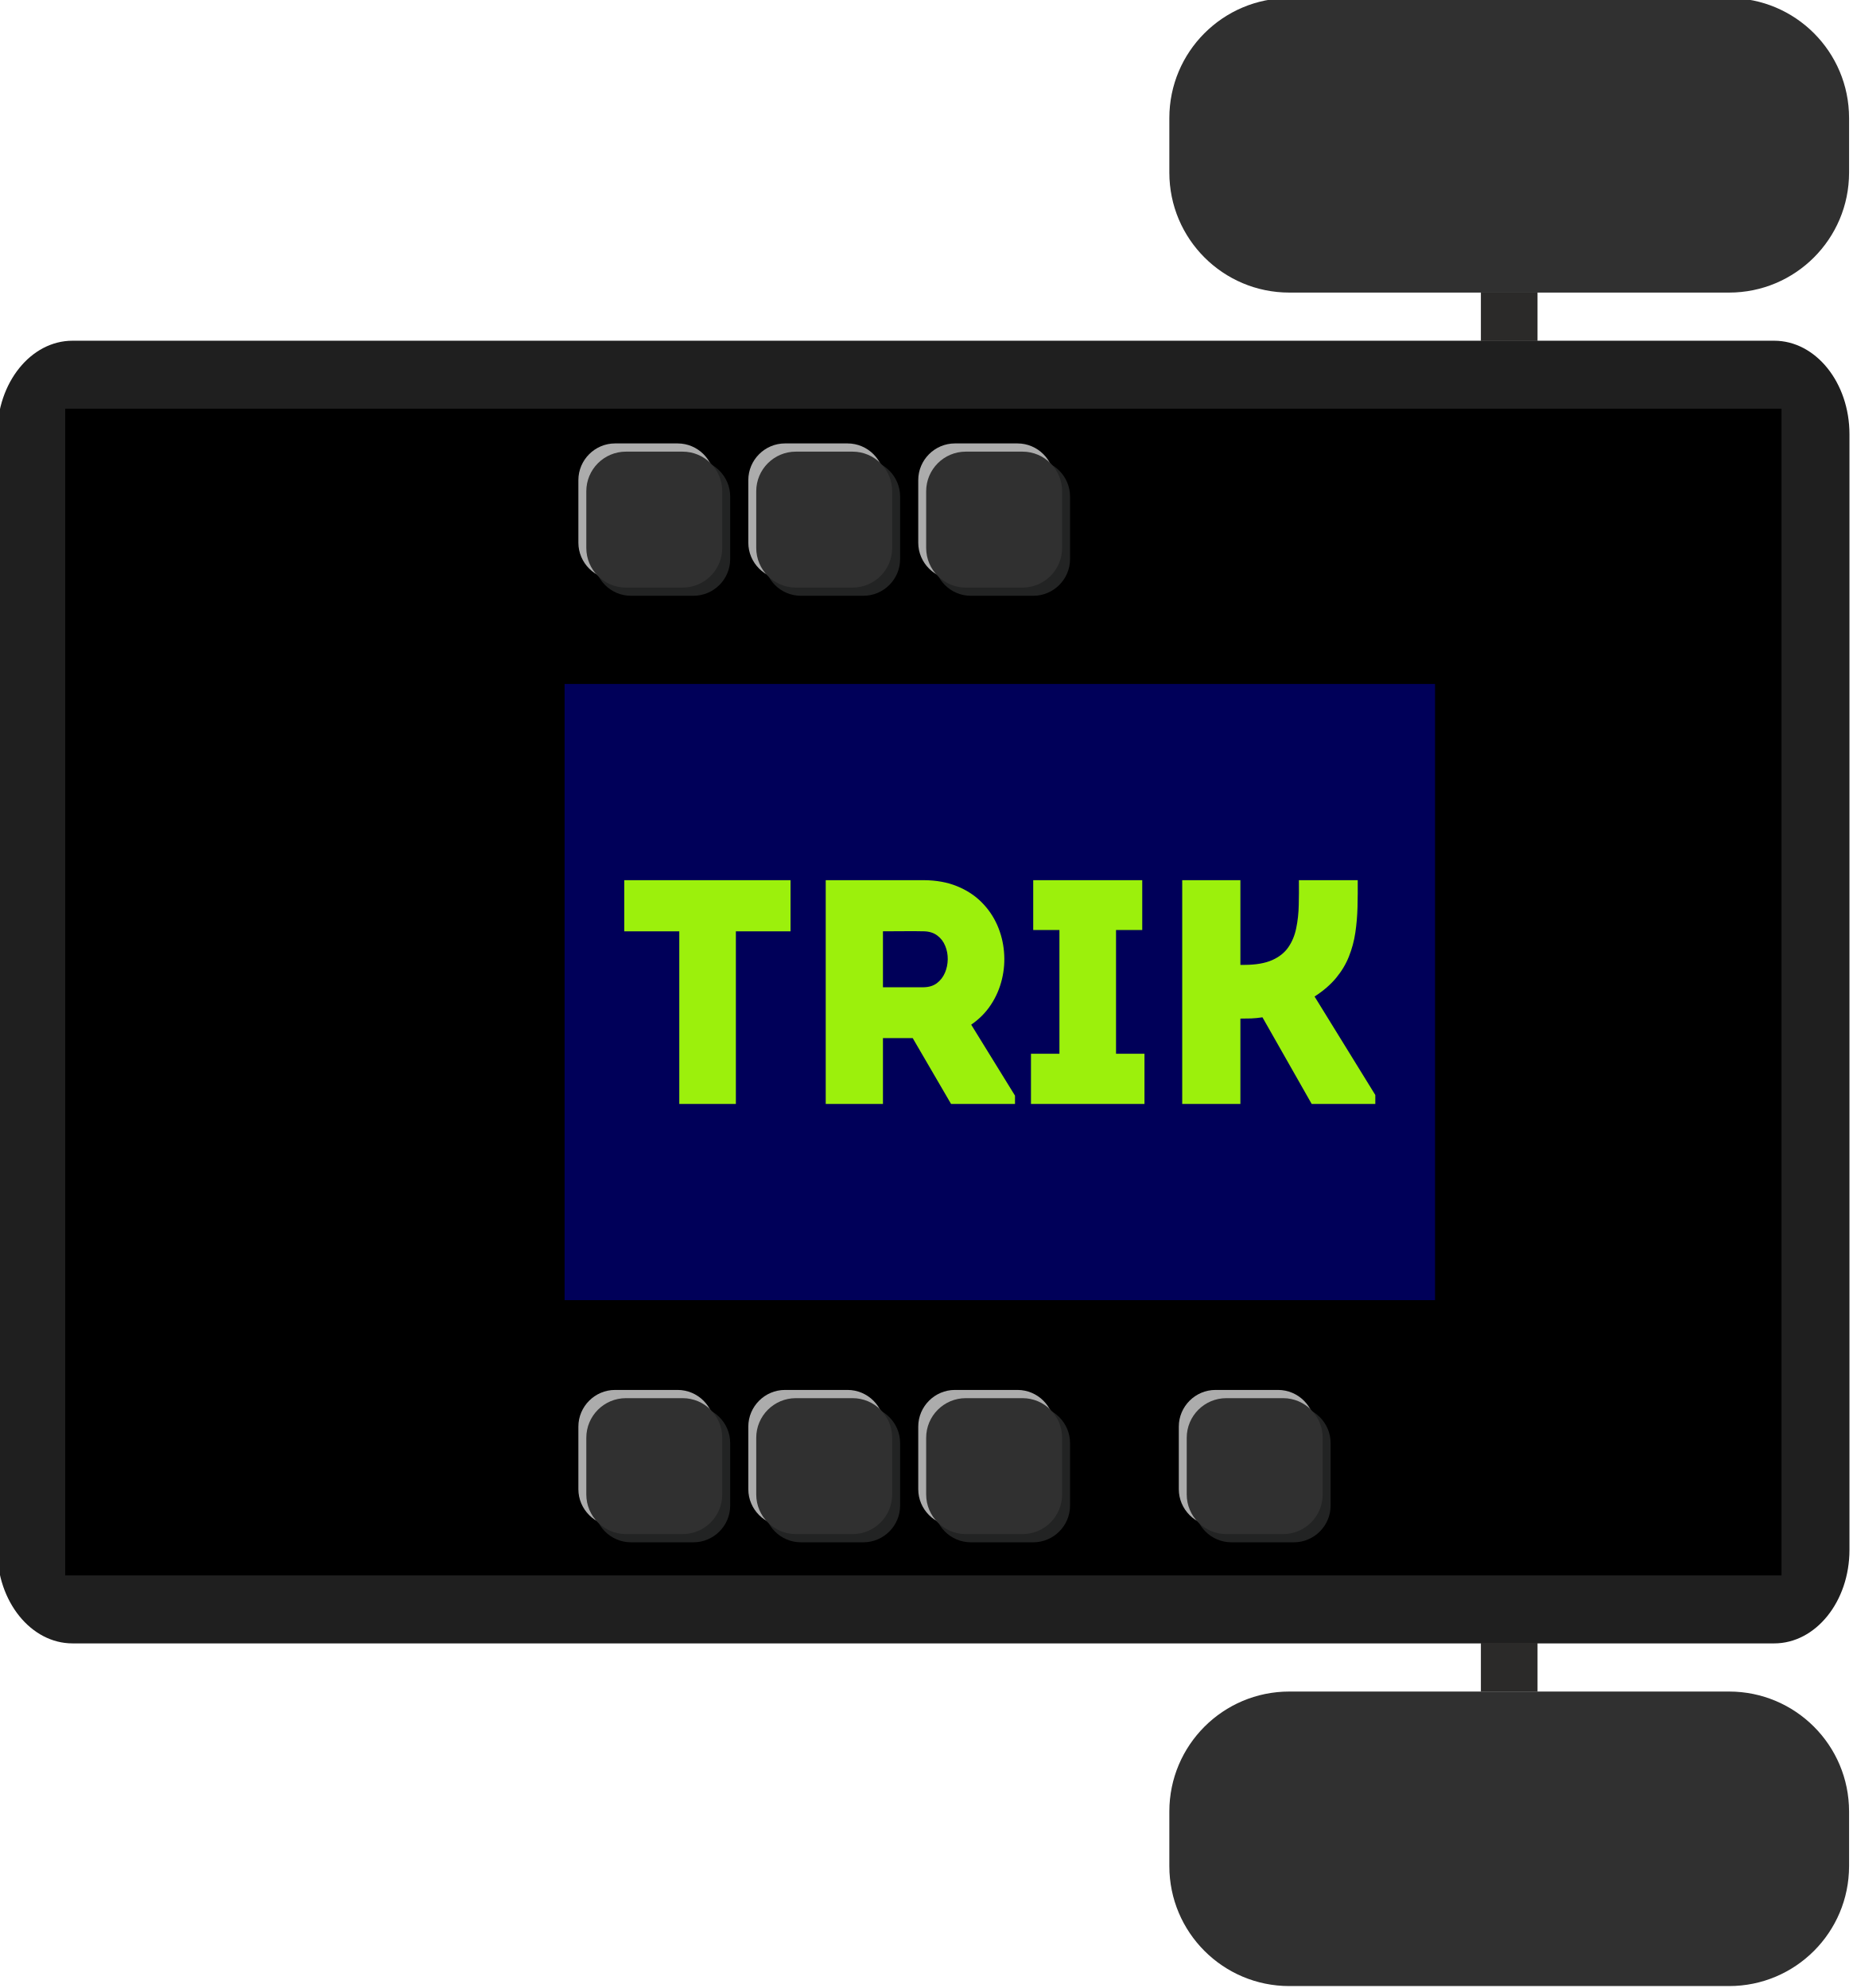
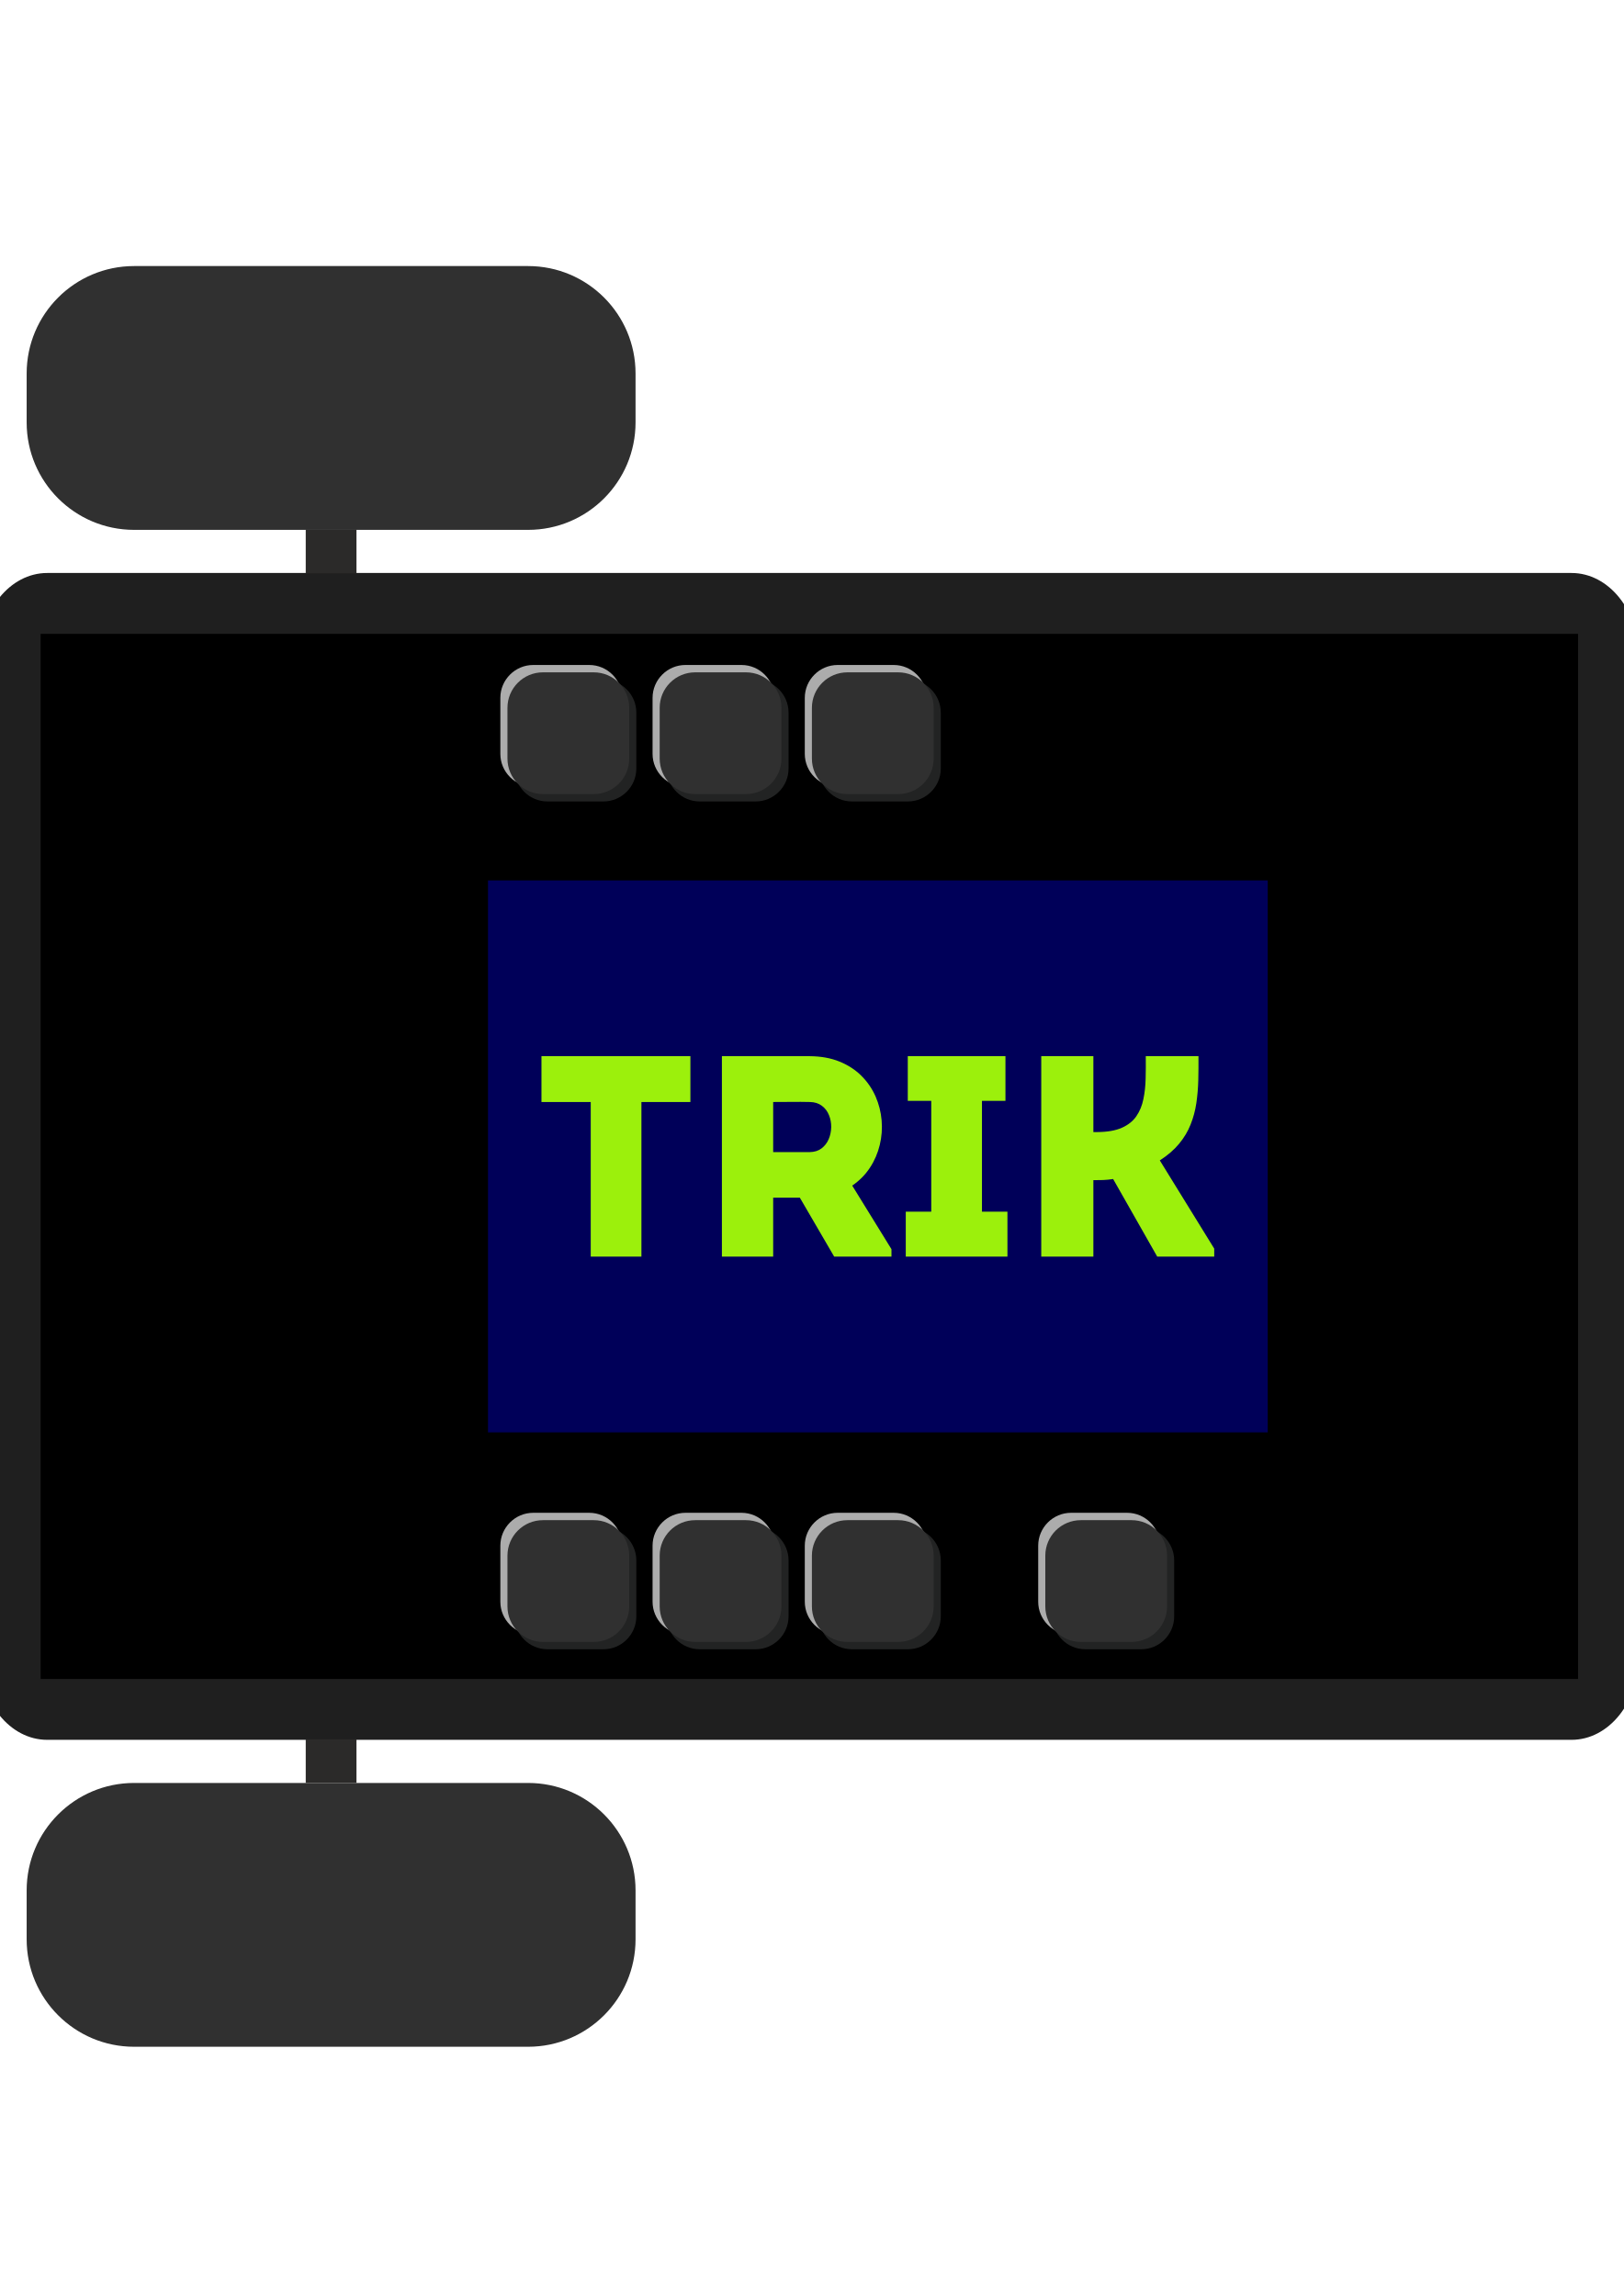
- <svg xmlns="http://www.w3.org/2000/svg" xml:space="preserve" width="163.5mm" height="175.5mm" style="shape-rendering:geometricPrecision; text-rendering:geometricPrecision; image-rendering:optimizeQuality; fill-rule:evenodd; clip-rule:evenodd" viewBox="0 0 163.5 175.5">
+ <svg xmlns="http://www.w3.org/2000/svg" xml:space="preserve" width="210mm" height="297mm" style="shape-rendering:geometricPrecision; text-rendering:geometricPrecision; image-rendering:optimizeQuality; fill-rule:evenodd; clip-rule:evenodd" viewBox="25 60 160 175">
  <defs>
    <style type="text/css">
   
-     .fil7 {fill:#2B2A29}
    .fil1 {fill:black}
    .fil2 {fill:#000059}
    .fil0 {fill:#1F1F1F}
    .fil4 {fill:#222323}
+     .fil7 {fill:#2B2A29}
    .fil6 {fill:#303030}
    .fil5 {fill:#ACACAC}
    .fil3 {fill:#9CF00C;fill-rule:nonzero}
   
  </style>
  </defs>
  <g id="Layer_x0020_1">
-     <rect class="fil0" transform="matrix(4.36318E-014 1.65139 -1.3295 3.5083E-014 163.254 30.0788)" width="69.638" height="122.979" rx="5" ry="5" />
-     <rect class="fil1" transform="matrix(3.91909E-014 1.47907 -1.23192 3.26406E-014 157.254 36.0787)" width="69.638" height="122.979" />
-     <rect class="fil2" transform="matrix(2.64788E-014 1 -1 2.64788E-014 126.672 60.3795)" width="54.398" height="76.835" />
-     <path class="fil3" d="M59.961 82.216l0 15.24c1.665,0 3.33,0 4.995,0l0 -15.24 4.826 0c0,-0.762 0,-1.519 0,-2.267 0,-0.753 0,-1.5 0,-2.248l-14.676 0c0,0.748 0,1.496 0,2.248 0,0.748 0,1.505 0,2.267l4.854 0zm25.767 8.241c0.715,-0.489 1.298,-1.082 1.75,-1.773 0.452,-0.687 0.771,-1.435 0.964,-2.234 0.193,-0.795 0.254,-1.609 0.183,-2.427 -0.07,-0.818 -0.268,-1.604 -0.597,-2.357 -0.334,-0.753 -0.79,-1.425 -1.383,-2.018 -0.588,-0.593 -1.308,-1.063 -2.159,-1.411 -0.847,-0.348 -1.825,-0.527 -2.935,-0.536 -1.444,0 -2.888,0 -4.341,0 -1.454,0 -2.893,0 -4.323,0 0,3.302 0,6.599 0,9.887 0,3.293 0,6.58 0,9.868 0.823,0 1.656,0 2.507,0 0.847,0 1.698,0 2.545,0l0 -5.814 2.625 0 3.387 5.814 5.644 0 0 -0.734 -3.866 -6.265zm-4.177 -3.302l-3.612 0c0,-0.795 0,-1.618 0,-2.46 0,-0.842 0,-1.67 0,-2.479 0.593,-0.005 1.195,-0.005 1.806,-0.009 0.607,-0.009 1.209,-0.005 1.806,0.009 0.48,0.009 0.875,0.136 1.19,0.376 0.315,0.235 0.546,0.541 0.696,0.917 0.155,0.372 0.226,0.767 0.221,1.185 -0.009,0.419 -0.089,0.814 -0.249,1.185 -0.16,0.372 -0.395,0.677 -0.706,0.912 -0.31,0.235 -0.696,0.353 -1.152,0.362zm16.962 5.87l0 -10.922 2.314 0 0 -4.403 -9.624 0 0 4.403 2.314 0 0 10.922 -2.512 0 0 4.431 10.019 0 0 -4.431 -2.512 0zm10.978 4.431l0 -7.535c0.325,0 0.644,-0.005 0.964,-0.014 0.32,-0.014 0.644,-0.047 0.983,-0.099l4.346 7.648 5.616 0 0 -0.79 -5.362 -8.693c0.781,-0.503 1.416,-1.054 1.905,-1.646 0.489,-0.593 0.866,-1.223 1.129,-1.891 0.268,-0.673 0.456,-1.369 0.564,-2.098 0.108,-0.734 0.174,-1.486 0.193,-2.263 0.019,-0.776 0.024,-1.566 0.019,-2.375 -0.875,0 -1.745,0 -2.606,0 -0.865,0 -1.726,0 -2.587,0 0.009,0.743 0.005,1.477 -0.014,2.197 -0.014,0.72 -0.089,1.397 -0.221,2.032 -0.127,0.635 -0.357,1.195 -0.691,1.684 -0.329,0.484 -0.809,0.866 -1.43,1.143 -0.625,0.278 -1.439,0.419 -2.441,0.423l-0.367 0 0 -7.479c-0.875,0 -1.736,0 -2.587,0 -0.856,0 -1.703,0 -2.549,0l0 19.756c0.847,0 1.693,0 2.549,0 0.851,0 1.712,0 2.587,0z" />
+     <path class="fil0" d="M186.504 99.086l0 98.486c0,4.56 -2.977,8.257 -6.647,8.257l-150.206 -0c-3.671,0 -6.647,-3.697 -6.647,-8.257l-0 -98.486c0,-4.559 2.977,-8.257 6.648,-8.257l150.205 -0c3.671,0 6.647,3.698 6.647,8.257z" />
+     <rect class="fil1" transform="matrix(2.64845E-014 1 -1 2.64845E-014 180.504 96.8287)" width="103" height="151.5" />
+     <rect class="fil2" transform="matrix(2.64788E-014 1 -1 2.64788E-014 149.922 121.129)" width="54.398" height="76.835" />
+     <path class="fil3" d="M83.211 142.966l0 15.24c1.665,0 3.33,0 4.995,0l0 -15.24 4.826 0c0,-0.762 0,-1.519 0,-2.267 0,-0.753 0,-1.5 0,-2.248l-14.676 0c0,0.748 0,1.496 0,2.248 0,0.748 0,1.505 0,2.267l4.854 0zm25.767 8.241c0.715,-0.489 1.298,-1.082 1.75,-1.773 0.452,-0.687 0.771,-1.435 0.964,-2.234 0.193,-0.795 0.254,-1.609 0.183,-2.427 -0.07,-0.818 -0.268,-1.604 -0.597,-2.357 -0.334,-0.753 -0.79,-1.425 -1.383,-2.018 -0.588,-0.593 -1.308,-1.063 -2.159,-1.411 -0.847,-0.348 -1.825,-0.527 -2.935,-0.536 -1.444,0 -2.888,0 -4.341,0 -1.454,0 -2.893,0 -4.323,0 0,3.302 0,6.599 0,9.887 0,3.293 0,6.58 0,9.868 0.823,0 1.656,0 2.507,0 0.847,0 1.698,0 2.545,0l0 -5.814 2.625 0 3.387 5.814 5.644 0 0 -0.734 -3.866 -6.265zm-4.177 -3.302l-3.612 0c0,-0.795 0,-1.618 0,-2.46 0,-0.842 0,-1.67 0,-2.479 0.593,-0.005 1.195,-0.005 1.806,-0.009 0.607,-0.009 1.209,-0.005 1.806,0.009 0.48,0.009 0.875,0.136 1.19,0.376 0.315,0.235 0.546,0.541 0.696,0.917 0.155,0.372 0.226,0.767 0.221,1.185 -0.009,0.419 -0.089,0.814 -0.249,1.185 -0.16,0.372 -0.395,0.677 -0.706,0.912 -0.31,0.235 -0.696,0.353 -1.152,0.362zm16.962 5.87l0 -10.922 2.314 0 0 -4.403 -9.624 0 0 4.403 2.314 0 0 10.922 -2.512 0 0 4.431 10.019 0 0 -4.431 -2.512 0zm10.978 4.431l0 -7.535c0.325,0 0.644,-0.005 0.964,-0.014 0.32,-0.014 0.644,-0.047 0.983,-0.099l4.346 7.648 5.616 0 0 -0.79 -5.362 -8.693c0.781,-0.503 1.416,-1.054 1.905,-1.646 0.489,-0.593 0.866,-1.223 1.129,-1.891 0.268,-0.673 0.456,-1.369 0.564,-2.098 0.108,-0.734 0.174,-1.486 0.193,-2.263 0.019,-0.776 0.024,-1.566 0.019,-2.375 -0.875,0 -1.745,0 -2.606,0 -0.865,0 -1.726,0 -2.587,0 0.009,0.743 0.005,1.477 -0.014,2.197 -0.014,0.72 -0.089,1.397 -0.221,2.032 -0.127,0.635 -0.357,1.195 -0.691,1.684 -0.329,0.484 -0.809,0.866 -1.43,1.143 -0.625,0.278 -1.439,0.419 -2.441,0.423l-0.367 0 0 -7.479c-0.875,0 -1.736,0 -2.587,0 -0.856,0 -1.703,0 -2.549,0l0 19.756c0.847,0 1.693,0 2.549,0 0.851,0 1.712,0 2.587,0z" />
    <g id="_395079184">
-       <path id="_248793704" class="fil4" d="M94.454 43.835l0 5.521c0,1.782 -1.458,3.239 -3.24,3.239l-5.521 0c-1.782,0 -3.239,-1.458 -3.239,-3.239l0 -5.521c0,-1.782 1.458,-3.24 3.239,-3.24l5.521 0c1.782,0 3.24,1.458 3.24,3.24z" />
-       <path id="_248793464" class="fil5" d="M93.054 42.385l0 5.521c0,1.782 -1.458,3.239 -3.24,3.239l-5.521 0c-1.782,0 -3.239,-1.458 -3.239,-3.239l0 -5.521c0,-1.782 1.458,-3.24 3.239,-3.24l5.521 0c1.782,0 3.24,1.458 3.24,3.24z" />
+       <path id="_248793704" class="fil4" d="M117.704 104.585l0 5.521c0,1.782 -1.458,3.239 -3.24,3.239l-5.521 0c-1.782,0 -3.239,-1.458 -3.239,-3.239l0 -5.521c0,-1.782 1.458,-3.24 3.239,-3.24l5.521 0c1.782,0 3.24,1.458 3.24,3.24z">
+     </path>
+       <path id="_248793464" class="fil5" d="M116.304 103.135l0 5.521c0,1.782 -1.458,3.239 -3.24,3.239l-5.521 0c-1.782,0 -3.239,-1.458 -3.239,-3.239l0 -5.521c0,-1.782 1.458,-3.24 3.239,-3.24l5.521 0c1.782,0 3.24,1.458 3.24,3.24z">
+     </path>
    </g>
-     <rect class="fil6" transform="matrix(2.85327E-014 1.07986 -1.07986 2.85327E-014 93.754 39.8707)" width="11.113" height="11.113" rx="3.24" ry="3.24" />
+     <path class="fil6" d="M117.004 104.119l0 5.003c0,1.932 -1.567,3.498 -3.498,3.498l-5.003 -0c-1.932,0 -3.498,-1.566 -3.498,-3.498l0 -5.003c-0,-1.932 1.567,-3.498 3.498,-3.498l5.003 -0c1.932,0 3.498,1.567 3.498,3.498z" />
    <g id="_395078896">
-       <path id="_248794832" class="fil4" d="M94.454 127.393l0 5.521c0,1.782 -1.458,3.239 -3.24,3.239l-5.521 0c-1.782,0 -3.239,-1.458 -3.239,-3.239l0 -5.521c0,-1.782 1.458,-3.24 3.239,-3.24l5.521 0c1.782,0 3.24,1.458 3.24,3.24z" />
-       <path id="_248795072" class="fil5" d="M93.054 125.943l0 5.521c0,1.782 -1.458,3.239 -3.24,3.239l-5.521 0c-1.782,0 -3.239,-1.458 -3.239,-3.239l0 -5.521c0,-1.782 1.458,-3.24 3.239,-3.24l5.521 0c1.782,0 3.24,1.458 3.24,3.24z" />
+       <path id="_248794832" class="fil4" d="M117.704 188.143l0 5.521c0,1.782 -1.458,3.239 -3.24,3.239l-5.521 0c-1.782,0 -3.239,-1.458 -3.239,-3.239l0 -5.521c0,-1.782 1.458,-3.24 3.239,-3.24l5.521 0c1.782,0 3.24,1.458 3.24,3.24z">
+     </path>
+       <path id="_248795072" class="fil5" d="M116.304 186.693l0 5.521c0,1.782 -1.458,3.239 -3.24,3.239l-5.521 0c-1.782,0 -3.239,-1.458 -3.239,-3.239l0 -5.521c0,-1.782 1.458,-3.24 3.239,-3.24l5.521 0c1.782,0 3.24,1.458 3.24,3.24z">
+     </path>
    </g>
-     <rect class="fil6" transform="matrix(2.85327E-014 1.07986 -1.07986 2.85327E-014 93.754 123.429)" width="11.113" height="11.113" rx="3.24" ry="3.24" />
+     <path class="fil6" d="M117.004 187.677l0 5.003c0,1.932 -1.567,3.498 -3.498,3.498l-5.003 -0c-1.932,0 -3.498,-1.567 -3.498,-3.498l0 -5.003c-0,-1.932 1.567,-3.498 3.498,-3.498l5.003 -0c1.932,0 3.498,1.567 3.498,3.498z" />
    <g id="_395078608">
-       <path id="_248794520" class="fil4" d="M79.454 127.393l0 5.521c0,1.782 -1.458,3.239 -3.24,3.239l-5.521 0c-1.782,0 -3.239,-1.458 -3.239,-3.239l0 -5.521c0,-1.782 1.458,-3.24 3.239,-3.24l5.521 0c1.782,0 3.24,1.458 3.24,3.24z" />
-       <path id="_248794760" class="fil5" d="M78.054 125.943l0 5.521c0,1.782 -1.458,3.239 -3.24,3.239l-5.521 0c-1.782,0 -3.239,-1.458 -3.239,-3.239l0 -5.521c0,-1.782 1.458,-3.24 3.239,-3.24l5.521 0c1.782,0 3.24,1.458 3.24,3.24z" />
+       <path id="_248794520" class="fil4" d="M102.704 188.143l0 5.521c0,1.782 -1.458,3.239 -3.24,3.239l-5.521 0c-1.782,0 -3.239,-1.458 -3.239,-3.239l0 -5.521c0,-1.782 1.458,-3.24 3.239,-3.24l5.521 0c1.782,0 3.24,1.458 3.24,3.24z">
+     </path>
+       <path id="_248794760" class="fil5" d="M101.304 186.693l0 5.521c0,1.782 -1.458,3.239 -3.24,3.239l-5.521 0c-1.782,0 -3.239,-1.458 -3.239,-3.239l0 -5.521c0,-1.782 1.458,-3.24 3.239,-3.24l5.521 0c1.782,0 3.24,1.458 3.24,3.24z">
+     </path>
    </g>
-     <rect class="fil6" transform="matrix(2.85327E-014 1.07986 -1.07986 2.85327E-014 78.754 123.429)" width="11.113" height="11.113" rx="3.24" ry="3.24" />
+     <path class="fil6" d="M102.004 187.677l0 5.003c0,1.932 -1.567,3.498 -3.498,3.498l-5.003 -0c-1.932,0 -3.498,-1.567 -3.498,-3.498l0 -5.003c0,-1.932 1.567,-3.498 3.498,-3.498l5.003 -0c1.932,0 3.498,1.567 3.498,3.498z" />
    <g id="_395078320">
-       <path id="_248794208" class="fil4" d="M64.454 127.393l0 5.521c0,1.782 -1.458,3.239 -3.24,3.239l-5.521 0c-1.782,0 -3.239,-1.458 -3.239,-3.239l0 -5.521c0,-1.782 1.458,-3.24 3.239,-3.24l5.521 0c1.782,0 3.24,1.458 3.24,3.24z" />
-       <path id="_248794448" class="fil5" d="M63.054 125.943l0 5.521c0,1.782 -1.458,3.239 -3.24,3.239l-5.521 0c-1.782,0 -3.239,-1.458 -3.239,-3.239l0 -5.521c0,-1.782 1.458,-3.24 3.239,-3.24l5.521 0c1.782,0 3.24,1.458 3.24,3.24z" />
+       <path id="_248794208" class="fil4" d="M87.704 188.143l0 5.521c0,1.782 -1.458,3.239 -3.24,3.239l-5.521 0c-1.782,0 -3.239,-1.458 -3.239,-3.239l0 -5.521c0,-1.782 1.458,-3.24 3.239,-3.24l5.521 0c1.782,0 3.24,1.458 3.24,3.24z">
+     </path>
+       <path id="_248794448" class="fil5" d="M86.304 186.693l0 5.521c0,1.782 -1.458,3.239 -3.24,3.239l-5.521 0c-1.782,0 -3.239,-1.458 -3.239,-3.239l0 -5.521c0,-1.782 1.458,-3.24 3.239,-3.24l5.521 0c1.782,0 3.24,1.458 3.24,3.24z">
+     </path>
    </g>
-     <rect class="fil6" transform="matrix(2.85327E-014 1.07986 -1.07986 2.85327E-014 63.754 123.429)" width="11.113" height="11.113" rx="3.24" ry="3.24" />
+     <path class="fil6" d="M87.004 187.677l0 5.003c0,1.932 -1.567,3.498 -3.498,3.498l-5.003 -0c-1.932,0 -3.498,-1.567 -3.498,-3.498l0 -5.003c0,-1.932 1.567,-3.498 3.498,-3.498l5.003 -0c1.932,0 3.498,1.567 3.498,3.498z" />
    <g id="_395078032">
-       <path id="_248795144" class="fil4" d="M117.454 127.393l0 5.521c0,1.782 -1.458,3.239 -3.24,3.239l-5.521 0c-1.782,0 -3.239,-1.458 -3.239,-3.239l0 -5.521c0,-1.782 1.458,-3.24 3.239,-3.24l5.521 0c1.782,0 3.24,1.458 3.24,3.24z" />
-       <path id="_248795384" class="fil5" d="M116.054 125.943l0 5.521c0,1.782 -1.458,3.239 -3.24,3.239l-5.521 0c-1.782,0 -3.239,-1.458 -3.239,-3.239l0 -5.521c0,-1.782 1.458,-3.24 3.239,-3.24l5.521 0c1.782,0 3.24,1.458 3.24,3.24z" />
+       <path id="_248795144" class="fil4" d="M140.704 188.143l0 5.521c0,1.782 -1.458,3.239 -3.24,3.239l-5.521 0c-1.782,0 -3.239,-1.458 -3.239,-3.239l0 -5.521c0,-1.782 1.458,-3.24 3.239,-3.24l5.521 0c1.782,0 3.24,1.458 3.24,3.24z">
+     </path>
+       <path id="_248795384" class="fil5" d="M139.304 186.693l0 5.521c0,1.782 -1.458,3.239 -3.24,3.239l-5.521 0c-1.782,0 -3.239,-1.458 -3.239,-3.239l0 -5.521c0,-1.782 1.458,-3.24 3.239,-3.24l5.521 0c1.782,0 3.24,1.458 3.24,3.24z">
+     </path>
    </g>
-     <rect class="fil6" transform="matrix(2.85327E-014 1.07986 -1.07986 2.85327E-014 116.754 123.429)" width="11.113" height="11.113" rx="3.24" ry="3.24" />
+     <path class="fil6" d="M140.004 187.677l0 5.003c0,1.932 -1.567,3.498 -3.498,3.498l-5.003 -0c-1.932,0 -3.498,-1.567 -3.498,-3.498l0 -5.003c-0,-1.932 1.567,-3.498 3.498,-3.498l5.003 -0c1.932,0 3.498,1.567 3.498,3.498z" />
    <g id="_395077744">
-       <path id="_248793320" class="fil4" d="M64.454 43.835l0 5.521c0,1.782 -1.458,3.239 -3.24,3.239l-5.521 0c-1.782,0 -3.239,-1.458 -3.239,-3.239l0 -5.521c0,-1.782 1.458,-3.24 3.239,-3.24l5.521 0c1.782,0 3.24,1.458 3.24,3.24z" />
-       <path id="_248794088" class="fil5" d="M63.054 42.385l0 5.521c0,1.782 -1.458,3.239 -3.24,3.239l-5.521 0c-1.782,0 -3.239,-1.458 -3.239,-3.239l0 -5.521c0,-1.782 1.458,-3.24 3.239,-3.24l5.521 0c1.782,0 3.24,1.458 3.24,3.24z" />
+       <path id="_248793320" class="fil4" d="M87.704 104.585l0 5.521c0,1.782 -1.458,3.239 -3.24,3.239l-5.521 0c-1.782,0 -3.239,-1.458 -3.239,-3.239l0 -5.521c0,-1.782 1.458,-3.24 3.239,-3.24l5.521 0c1.782,0 3.24,1.458 3.24,3.24z">
+     </path>
+       <path id="_248794088" class="fil5" d="M86.304 103.135l0 5.521c0,1.782 -1.458,3.239 -3.24,3.239l-5.521 0c-1.782,0 -3.239,-1.458 -3.239,-3.239l0 -5.521c0,-1.782 1.458,-3.24 3.239,-3.24l5.521 0c1.782,0 3.24,1.458 3.24,3.24z">
+     </path>
    </g>
-     <rect class="fil6" transform="matrix(2.85327E-014 1.07987 -1.07987 2.85327E-014 63.754 39.8707)" width="11.113" height="11.113" rx="3.24" ry="3.24" />
+     <path class="fil6" d="M87.004 104.119l0 5.003c0,1.932 -1.567,3.498 -3.498,3.498l-5.003 -0c-1.932,0 -3.498,-1.567 -3.498,-3.498l-0 -5.004c0,-1.932 1.567,-3.498 3.498,-3.498l5.003 -0c1.932,0 3.498,1.567 3.498,3.498z" />
    <g id="_395077456">
-       <path id="_248793920" class="fil4" d="M79.454 43.835l0 5.521c0,1.782 -1.458,3.239 -3.24,3.239l-5.521 0c-1.782,0 -3.239,-1.458 -3.239,-3.239l0 -5.521c0,-1.782 1.458,-3.24 3.239,-3.24l5.521 0c1.782,0 3.24,1.458 3.24,3.24z" />
-       <path id="_248793776" class="fil5" d="M78.054 42.385l0 5.521c0,1.782 -1.458,3.239 -3.24,3.239l-5.521 0c-1.782,0 -3.239,-1.458 -3.239,-3.239l0 -5.521c0,-1.782 1.458,-3.24 3.239,-3.24l5.521 0c1.782,0 3.24,1.458 3.24,3.24z" />
+       <path id="_248793920" class="fil4" d="M102.704 104.585l0 5.521c0,1.782 -1.458,3.239 -3.24,3.239l-5.521 0c-1.782,0 -3.239,-1.458 -3.239,-3.239l0 -5.521c0,-1.782 1.458,-3.24 3.239,-3.24l5.521 0c1.782,0 3.24,1.458 3.24,3.24z">
+     </path>
+       <path id="_248793776" class="fil5" d="M101.304 103.135l0 5.521c0,1.782 -1.458,3.239 -3.24,3.239l-5.521 0c-1.782,0 -3.239,-1.458 -3.239,-3.239l0 -5.521c0,-1.782 1.458,-3.24 3.239,-3.24l5.521 0c1.782,0 3.24,1.458 3.24,3.24z">
+     </path>
    </g>
-     <rect class="fil6" transform="matrix(2.85327E-014 1.07987 -1.07987 2.85327E-014 78.754 39.8707)" width="11.113" height="11.113" rx="3.24" ry="3.24" />
-     <rect class="fil6" x="103.219" y="149.329" width="60" height="26" rx="10.589" ry="10.589" />
-     <rect class="fil6" x="103.219" y="-0.171" width="60" height="26" rx="10.589" ry="10.589" />
-     <rect class="fil7" x="130.719" y="25.804" width="5" height="4.3" />
-     <rect class="fil7" x="130.719" y="145.029" width="5" height="4.3" />
+     <path class="fil6" d="M102.004 104.119l0 5.003c0,1.932 -1.567,3.498 -3.498,3.498l-5.003 -0c-1.932,0 -3.498,-1.567 -3.498,-3.498l-0 -5.004c0,-1.932 1.567,-3.498 3.498,-3.498l5.003 -0c1.932,0 3.498,1.567 3.498,3.498z" />
+     <path class="fil6" d="M38.216 210.079l38.822 0c5.847,-0 10.589,4.742 10.589,10.589l0 4.822c0,5.847 -4.742,10.589 -10.589,10.589l-38.822 0c-5.847,-0 -10.589,-4.742 -10.589,-10.589l0 -4.822c0,-5.847 4.742,-10.589 10.589,-10.589z" />
+     <path class="fil6" d="M38.216 60.579l38.822 0c5.847,0 10.589,4.742 10.589,10.589l0 4.822c0,5.847 -4.742,10.589 -10.589,10.589l-38.822 -0c-5.847,0 -10.589,-4.742 -10.589,-10.589l0 -4.822c0,-5.847 4.742,-10.589 10.589,-10.589z" />
+     <rect class="fil7" x="55.127" y="86.554" width="5" height="4.3" />
+     <rect class="fil7" x="55.127" y="205.779" width="5" height="4.3" />
  </g>
</svg>
